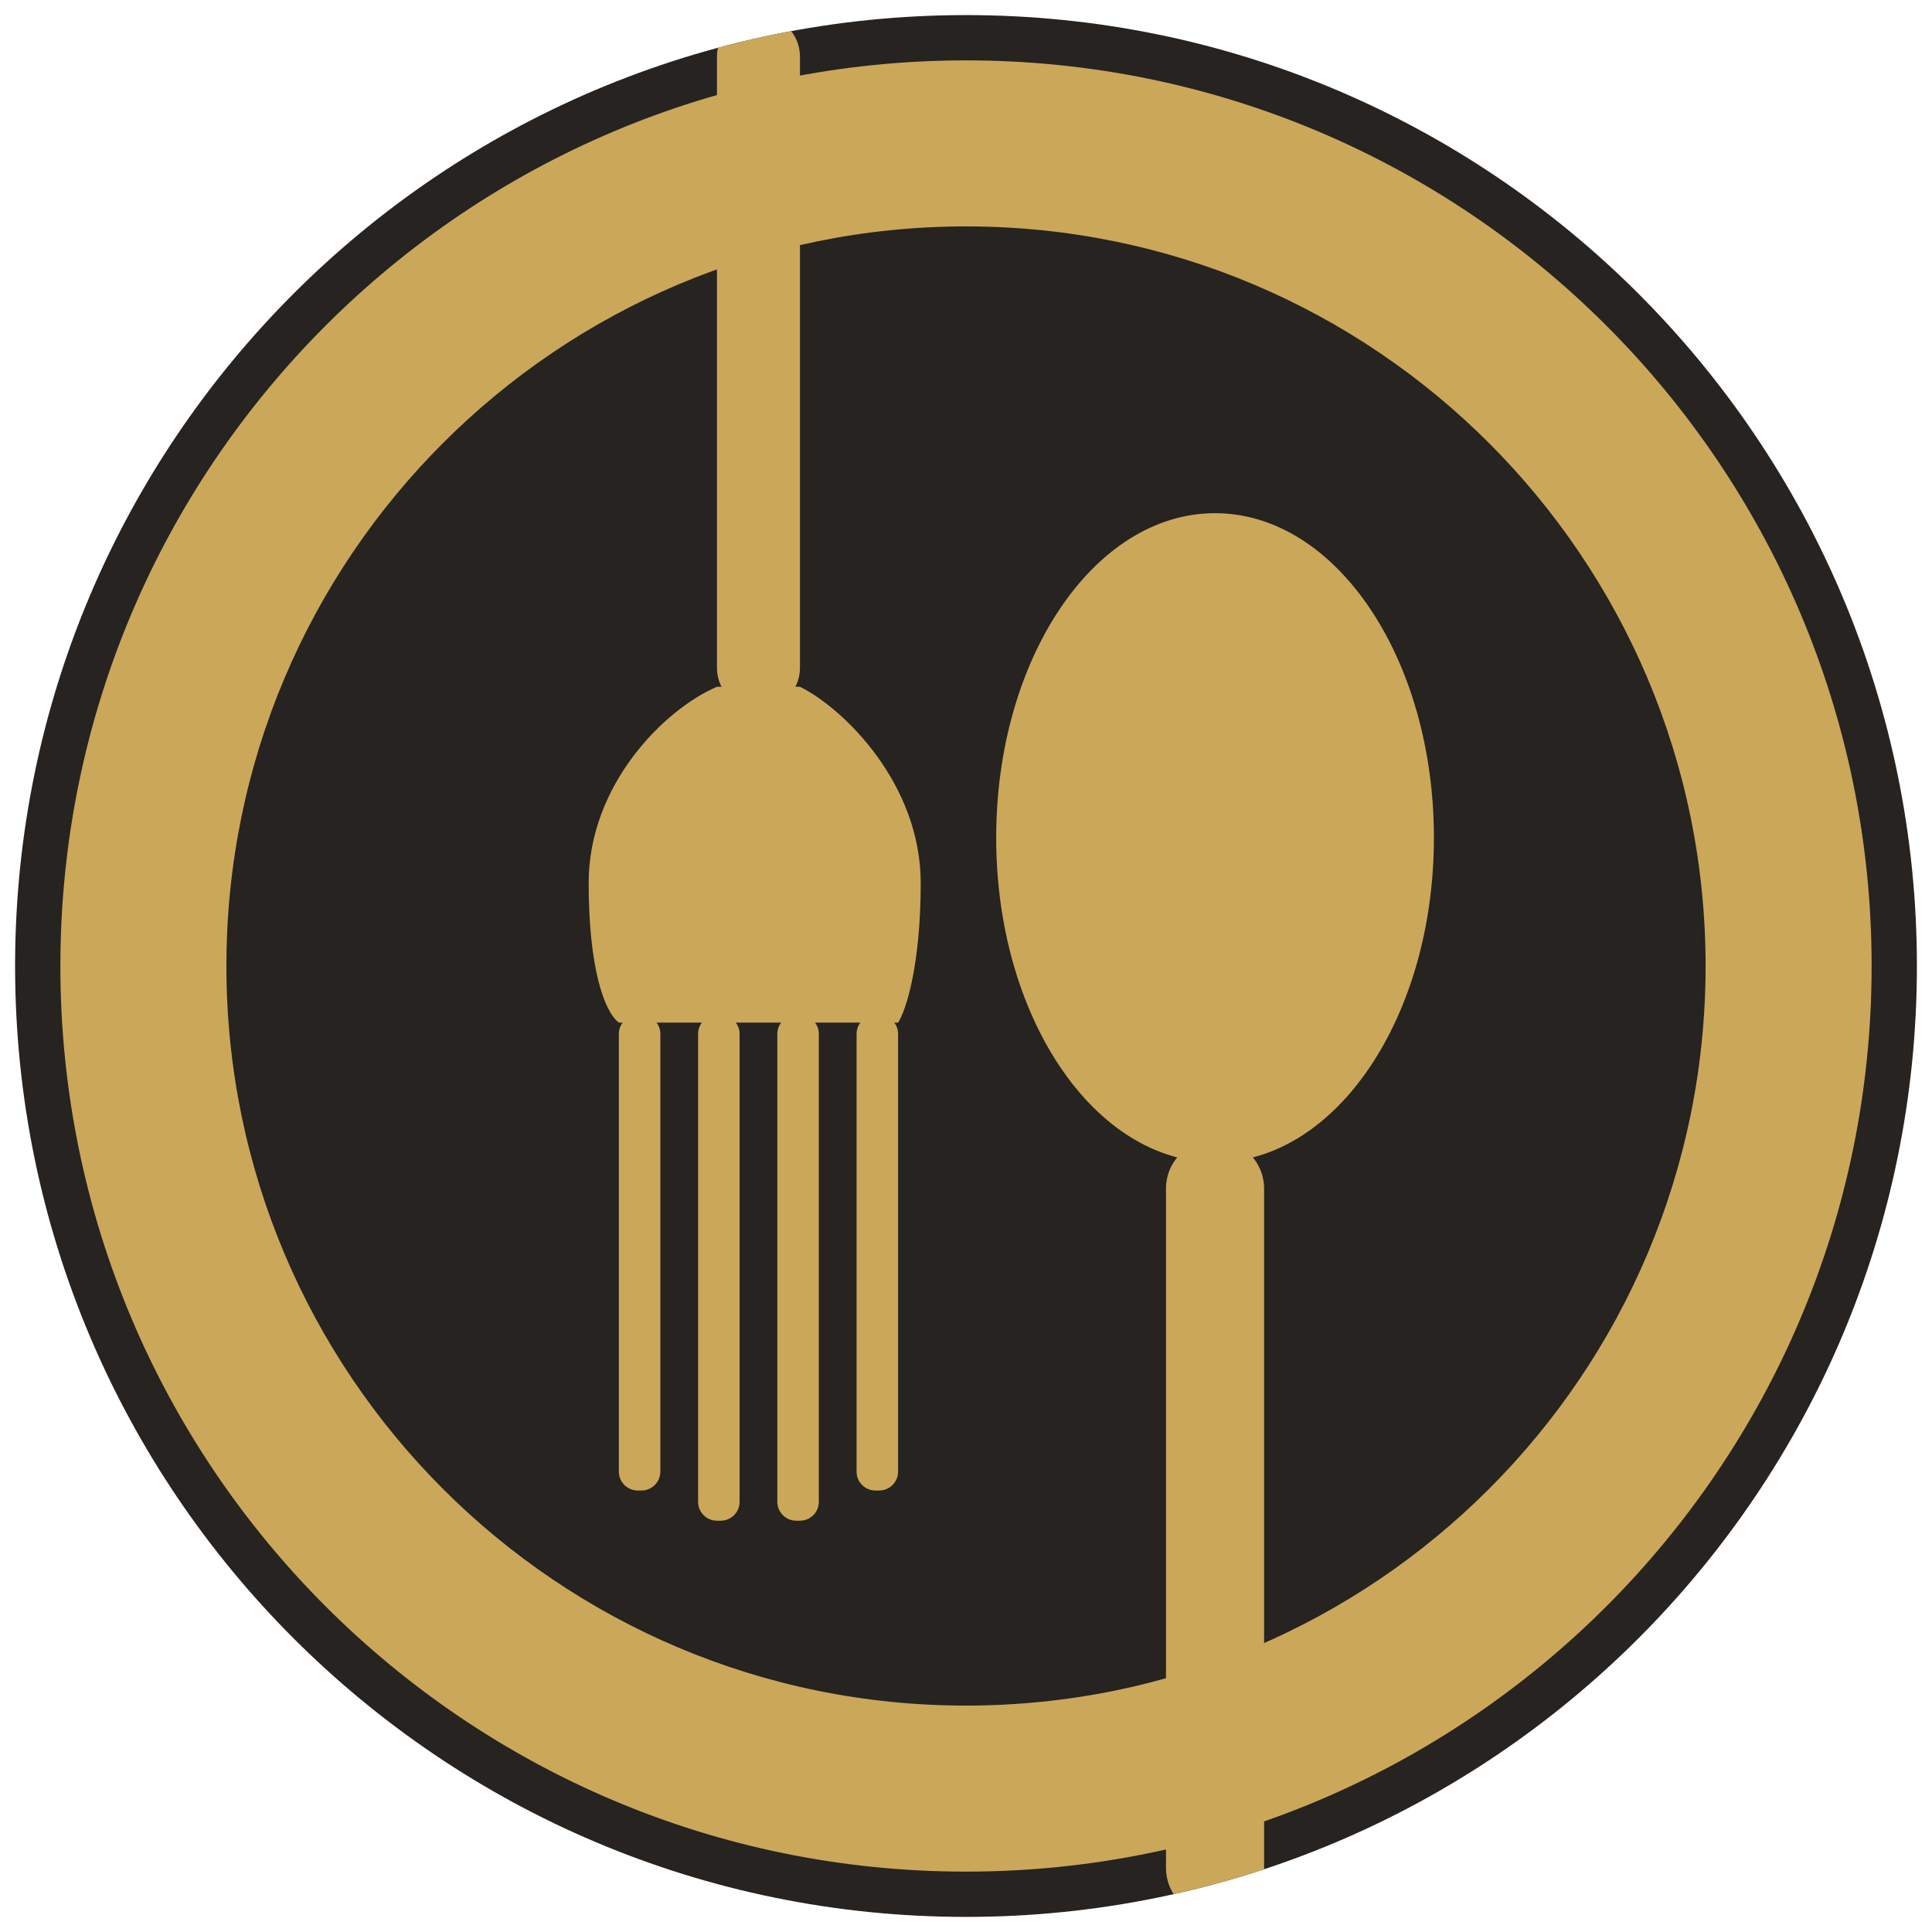
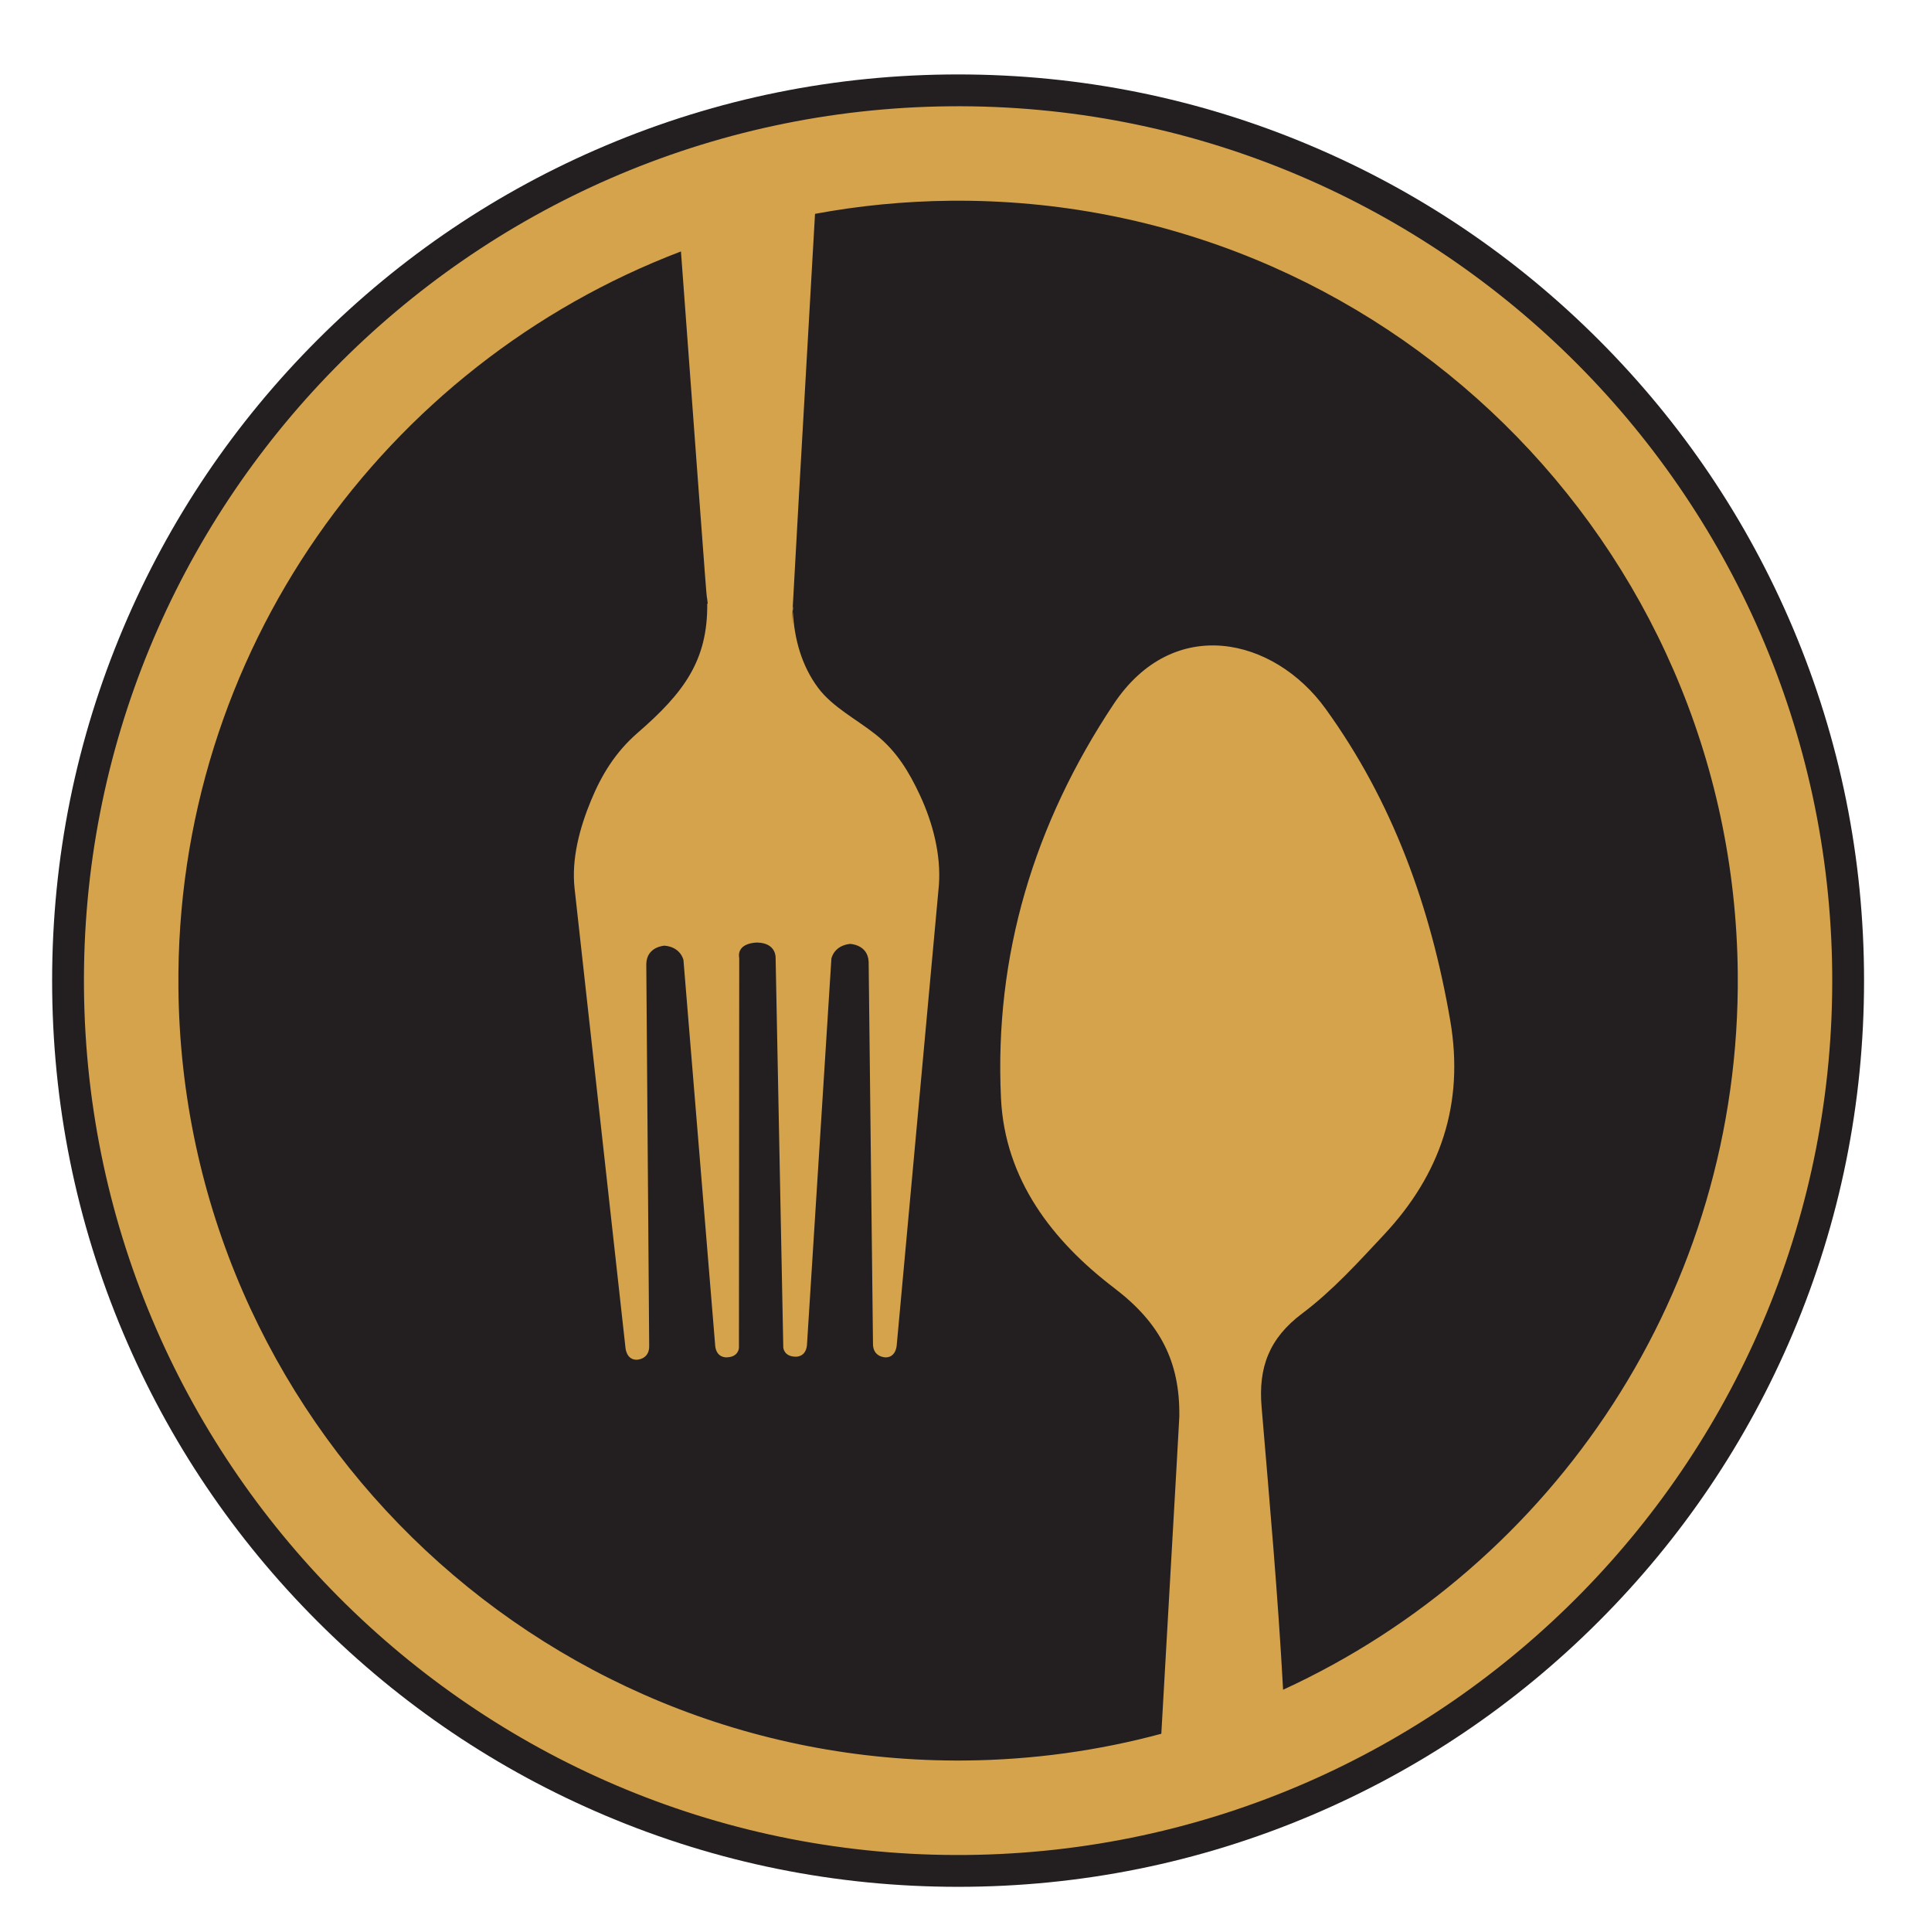
- <svg xmlns="http://www.w3.org/2000/svg" viewBox="0 0 512 512" role="img" aria-label="MONO icona piatto">
-   <defs>
-     <clipPath id="outer-i">
-       <circle cx="256" cy="256" r="252" />
-     </clipPath>
-   </defs>
-   <circle cx="256" cy="256" r="252" fill="#262321" />
-   <circle cx="256" cy="256" r="240" fill="#CBA75A" />
-   <circle cx="256" cy="256" r="196" fill="#262321" />
-   <g fill="#CBA75A" clip-path="url(#outer-i)">
-     <rect x="190" y="4" width="22" height="184" rx="11" />
-     <path d="M 190,182 L 212,182              C 224,188 244,208 244,234              C 244,256 240,268 238,271              L 164,271              C 160,268 156,256 156,234              C 156,208 176,188 190,182 Z" />
-     <rect x="164" y="269" width="11" height="126" rx="5" />
-     <rect x="185" y="269" width="11" height="134" rx="5" />
-     <rect x="206" y="269" width="11" height="134" rx="5" />
-     <rect x="227" y="269" width="11" height="126" rx="5" />
-   </g>
-   <g fill="#CBA75A" clip-path="url(#outer-i)">
-     <ellipse cx="322" cy="222" rx="58" ry="86" />
-     <rect x="309" y="302" width="26" height="206" rx="13" />
-   </g>
+ <svg xmlns="http://www.w3.org/2000/svg" viewBox="0 0 487.891 490.084" role="img" aria-label="MONO icona piatto">
+   <path id="path87" d="m 0,0 c -23.272,0 -45.851,4.56 -67.109,13.552 -20.531,8.683 -38.968,21.113 -54.799,36.944 -15.832,15.832 -28.262,34.269 -36.946,54.799 -8.991,21.259 -13.55,43.838 -13.55,67.11 0,23.271 4.559,45.85 13.55,67.109 8.684,20.53 21.114,38.967 36.946,54.799 15.831,15.831 34.268,28.261 54.799,36.945 21.258,8.992 43.837,13.551 67.109,13.551 23.272,0 45.851,-4.559 67.109,-13.551 20.531,-8.684 38.968,-21.114 54.799,-36.945 15.831,-15.832 28.261,-34.269 36.946,-54.799 8.991,-21.259 13.55,-43.838 13.55,-67.109 0,-23.272 -4.559,-45.851 -13.55,-67.11 C 150.169,84.765 137.739,66.328 121.908,50.496 106.077,34.665 87.64,22.235 67.109,13.552 45.851,4.56 23.272,0 0,0" style="fill:#231f20;fill-opacity:1;fill-rule:nonzero;stroke:none" transform="matrix(1.333333,0,0,-1.333333,243.0984,478.6256)" />
+   <path id="path88" d="m 0,0 c -81.943,-0.776 -147.743,-67.834 -146.966,-149.777 0.776,-81.944 67.834,-147.743 149.777,-146.967 81.943,0.777 147.743,67.834 146.966,149.778 C 149.001,-65.023 81.943,0.776 0,0" style="fill:#231f20;fill-opacity:1;fill-rule:nonzero;stroke:none" transform="matrix(1.333333,0,0,-1.333333,241.2248,50.9232)" />
+   <path id="path89" d="m 0,0 c -0.976,17.959 -2.581,35.894 -4.094,53.822 -0.635,7.526 1.459,13.061 7.734,17.765 5.728,4.295 10.655,9.738 15.58,15.005 10.741,11.488 15.309,24.888 12.586,40.732 -3.699,21.525 -10.93,41.649 -23.76,59.362 -9.773,13.491 -28.883,17.988 -40.3,0.82 -15.092,-22.694 -22.732,-47.735 -21.43,-74.992 0.738,-15.444 9.792,-27.133 21.538,-36.079 8.699,-6.625 12.55,-13.948 12.399,-24.501 -0.135,-2.447 -0.306,-5.521 -0.521,-9.354 -0.011,-0.21 -0.024,-0.42 -0.036,-0.63 -0.587,-10.444 -1.493,-26.384 -2.869,-50.325 -11.893,-3.201 -24.38,-4.966 -37.268,-5.088 -81.944,-0.776 -149.001,65.023 -149.778,146.966 -0.605,63.866 39.233,118.684 95.633,140.133 5.91,-79.814 4.614,-62.25 5.098,-67.018 l -0.095,-0.001 c 0.102,-10.799 -4.435,-16.931 -13.235,-24.557 -4.253,-3.687 -6.879,-8.039 -8.854,-12.805 -2.187,-5.272 -3.778,-11.189 -3.157,-16.797 0.009,-0.073 9.696,-87.479 9.696,-87.479 0,0 0.179,-2.214 2.122,-2.196 0,0 2.479,0.023 2.379,2.7 l -0.551,72.601 c 0.085,3.329 3.48,3.477 3.48,3.477 3.107,-0.278 3.593,-2.73 3.593,-2.73 l 6.055,-73.536 c 0.331,-2.301 2.271,-2.052 2.271,-2.052 2.173,0.097 2.232,1.787 2.232,1.787 l 0.055,74.144 c -0.524,3.04 3.434,2.977 3.434,2.977 3.662,-0.081 3.491,-2.912 3.491,-2.912 l 1.46,-74.129 c 0,0 0.091,-1.689 2.268,-1.744 0,0 1.941,-0.213 2.229,2.094 l 4.658,73.638 c 0,0 0.442,2.461 3.543,2.798 0,0 3.394,-0.084 3.546,-3.411 l 0.825,-72.598 c -0.053,-2.679 2.432,-2.655 2.432,-2.655 1.94,0.018 2.077,2.235 2.077,2.235 l 8.037,87.648 c 0.414,5.739 -1.151,11.803 -3.632,17.119 -1.996,4.268 -4.372,8.324 -8.43,11.526 -3.661,2.894 -8.216,5.217 -10.926,8.852 -3.218,4.312 -4.538,9.474 -4.812,14.502 -0.104,-1.627 -0.293,-4.447 -0.032,0.55 -0.004,0.115 -0.016,0.232 -0.02,0.348 h 0.039 c 0.351,6.667 1.42,25.791 4.237,74.777 8.379,1.553 17.005,2.408 25.821,2.492 C 18.691,284.057 85.749,218.258 86.525,136.314 87.097,75.945 51.532,23.66 0,0 m -63.423,301.252 c -91.722,-0.869 -165.637,-76.197 -164.767,-167.919 0.868,-91.723 76.196,-165.637 167.919,-164.768 91.722,0.87 165.636,76.197 164.767,167.919 -0.869,91.723 -76.197,165.637 -167.919,164.768" style="fill:#d5a34c;fill-opacity:1;fill-rule:nonzero;stroke:none" transform="matrix(1.333333,0,0,-1.333333,325.5613,428.6308)" />
+   <path id="path90" d="M 0,0 C -0.006,-0.121 -0.012,-0.235 -0.019,-0.348 -0.011,-0.531 0.003,-0.714 0.013,-0.897 0.046,-0.391 0.07,0.001 0.07,0.001 Z" style="fill:#d5a34c;fill-opacity:1;fill-rule:nonzero;stroke:none" transform="matrix(1.333333,0,0,-1.333333,201.1479,153.9485)" />
</svg>
